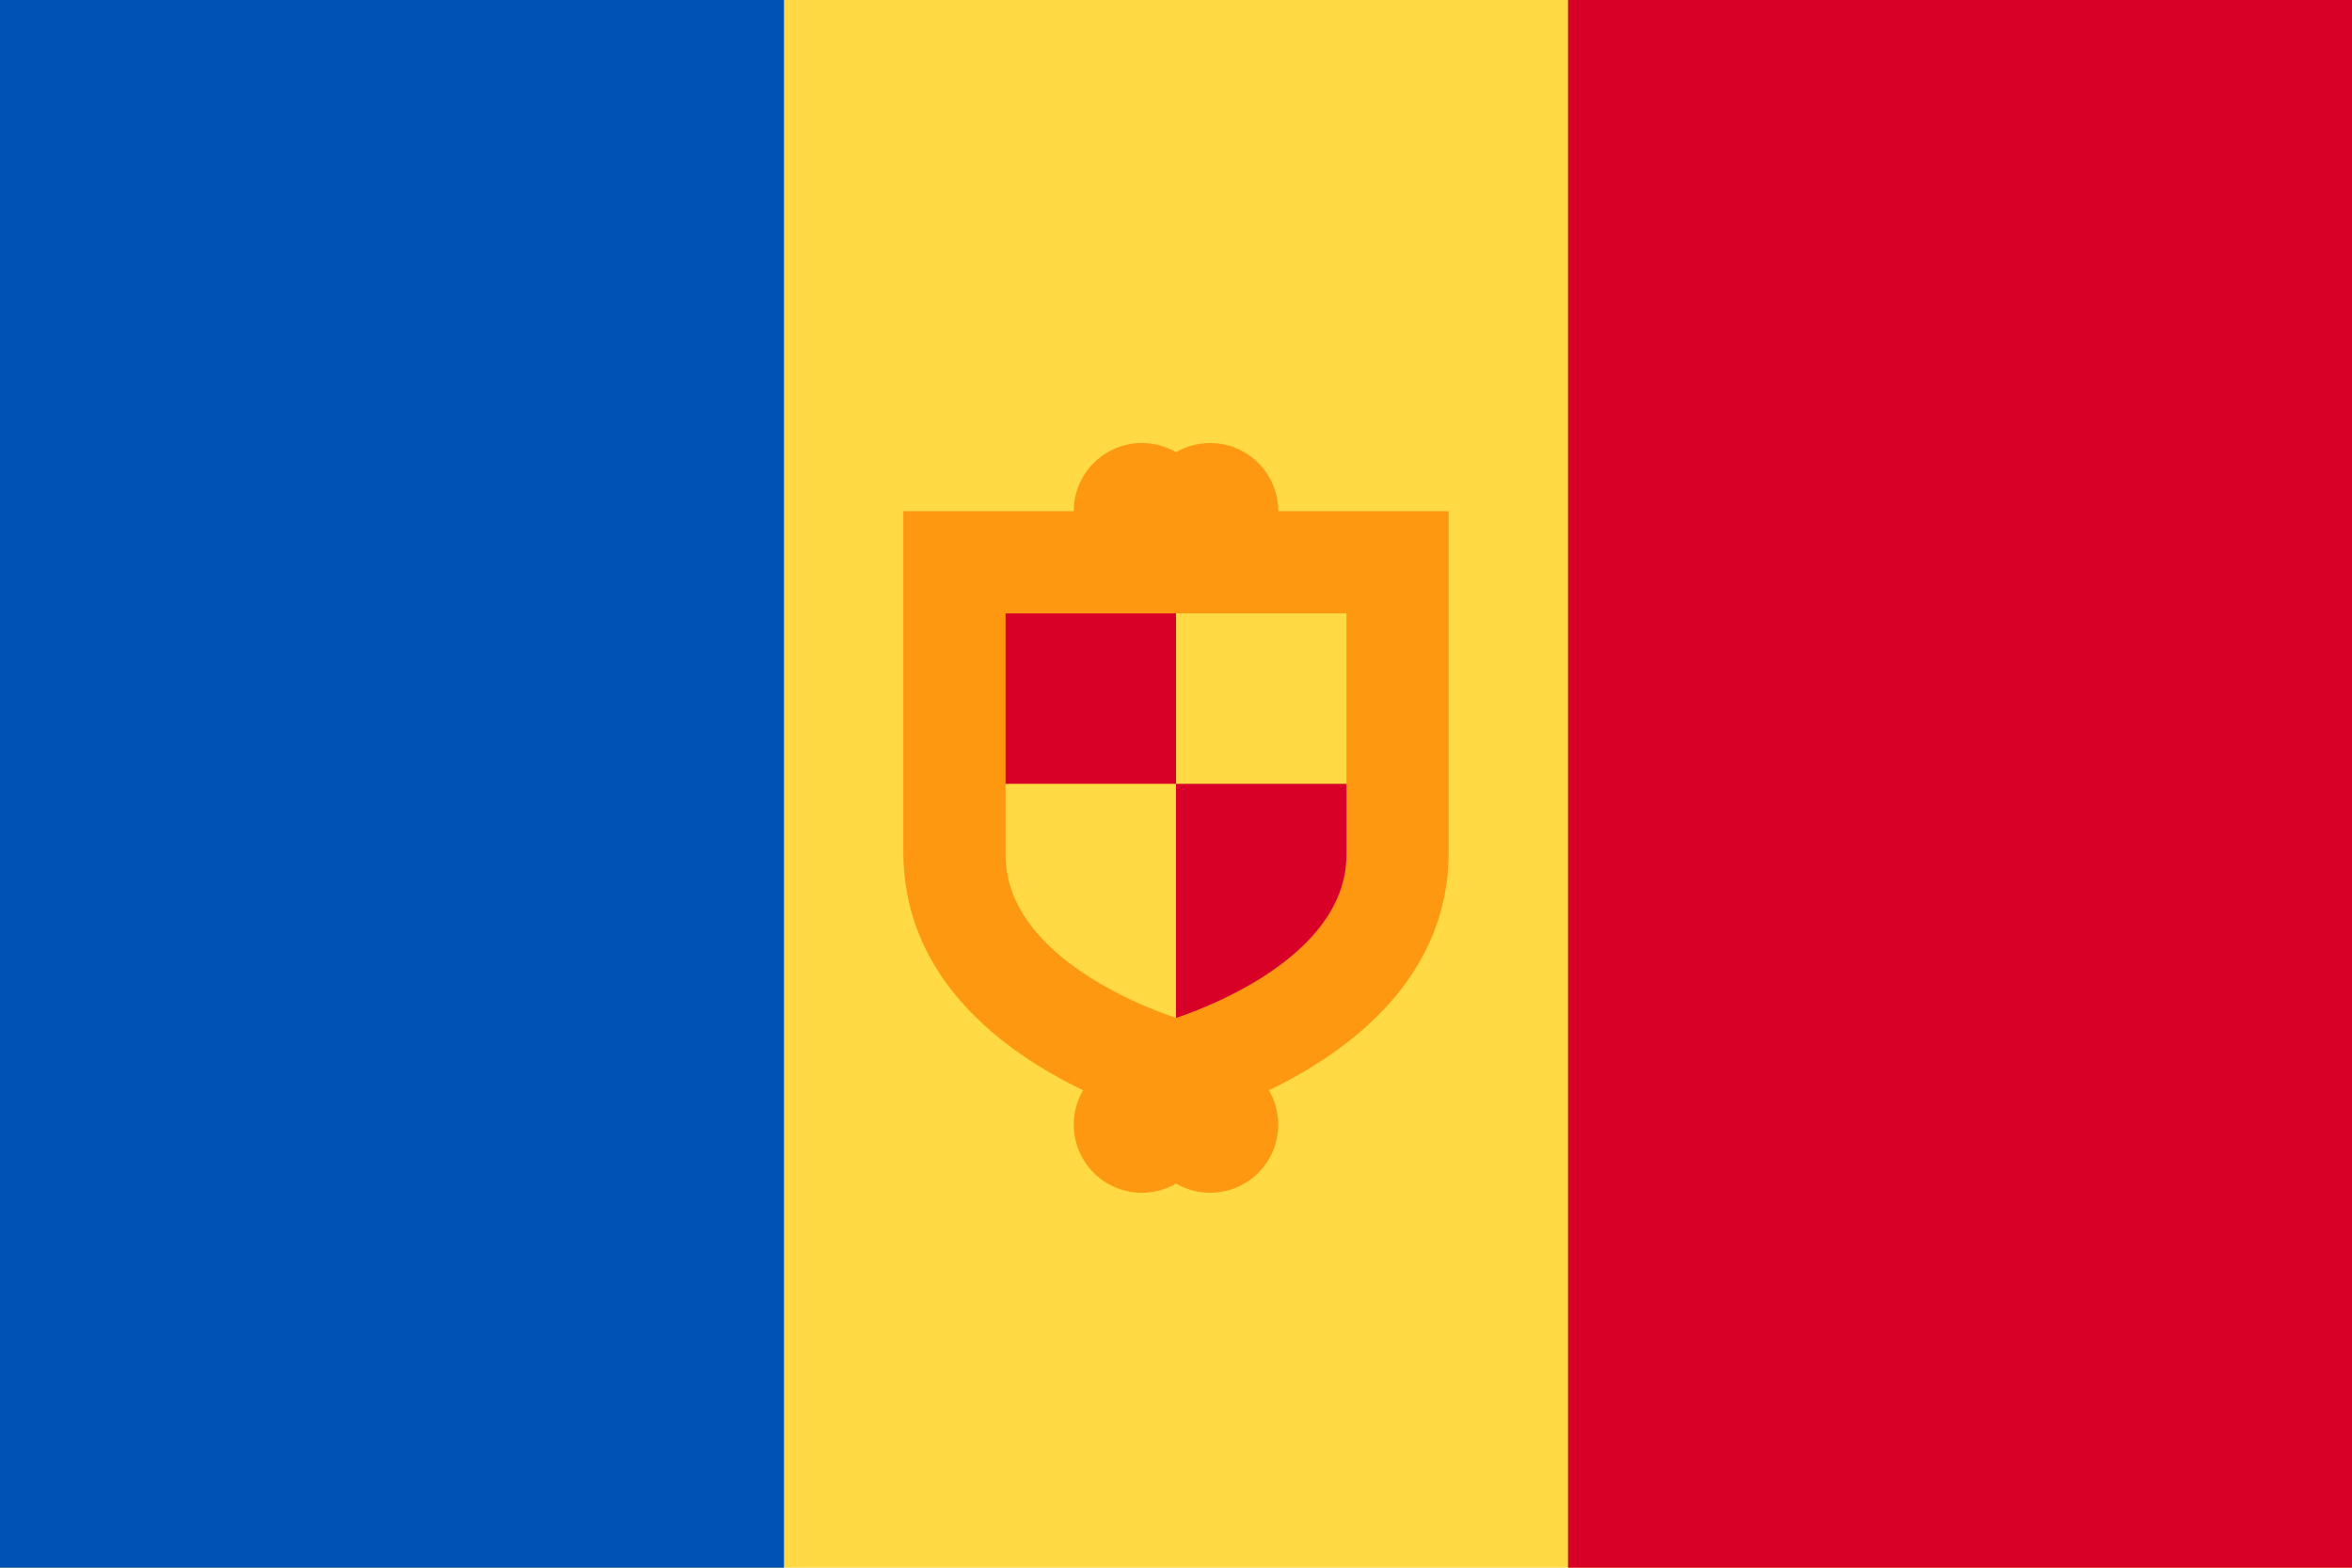
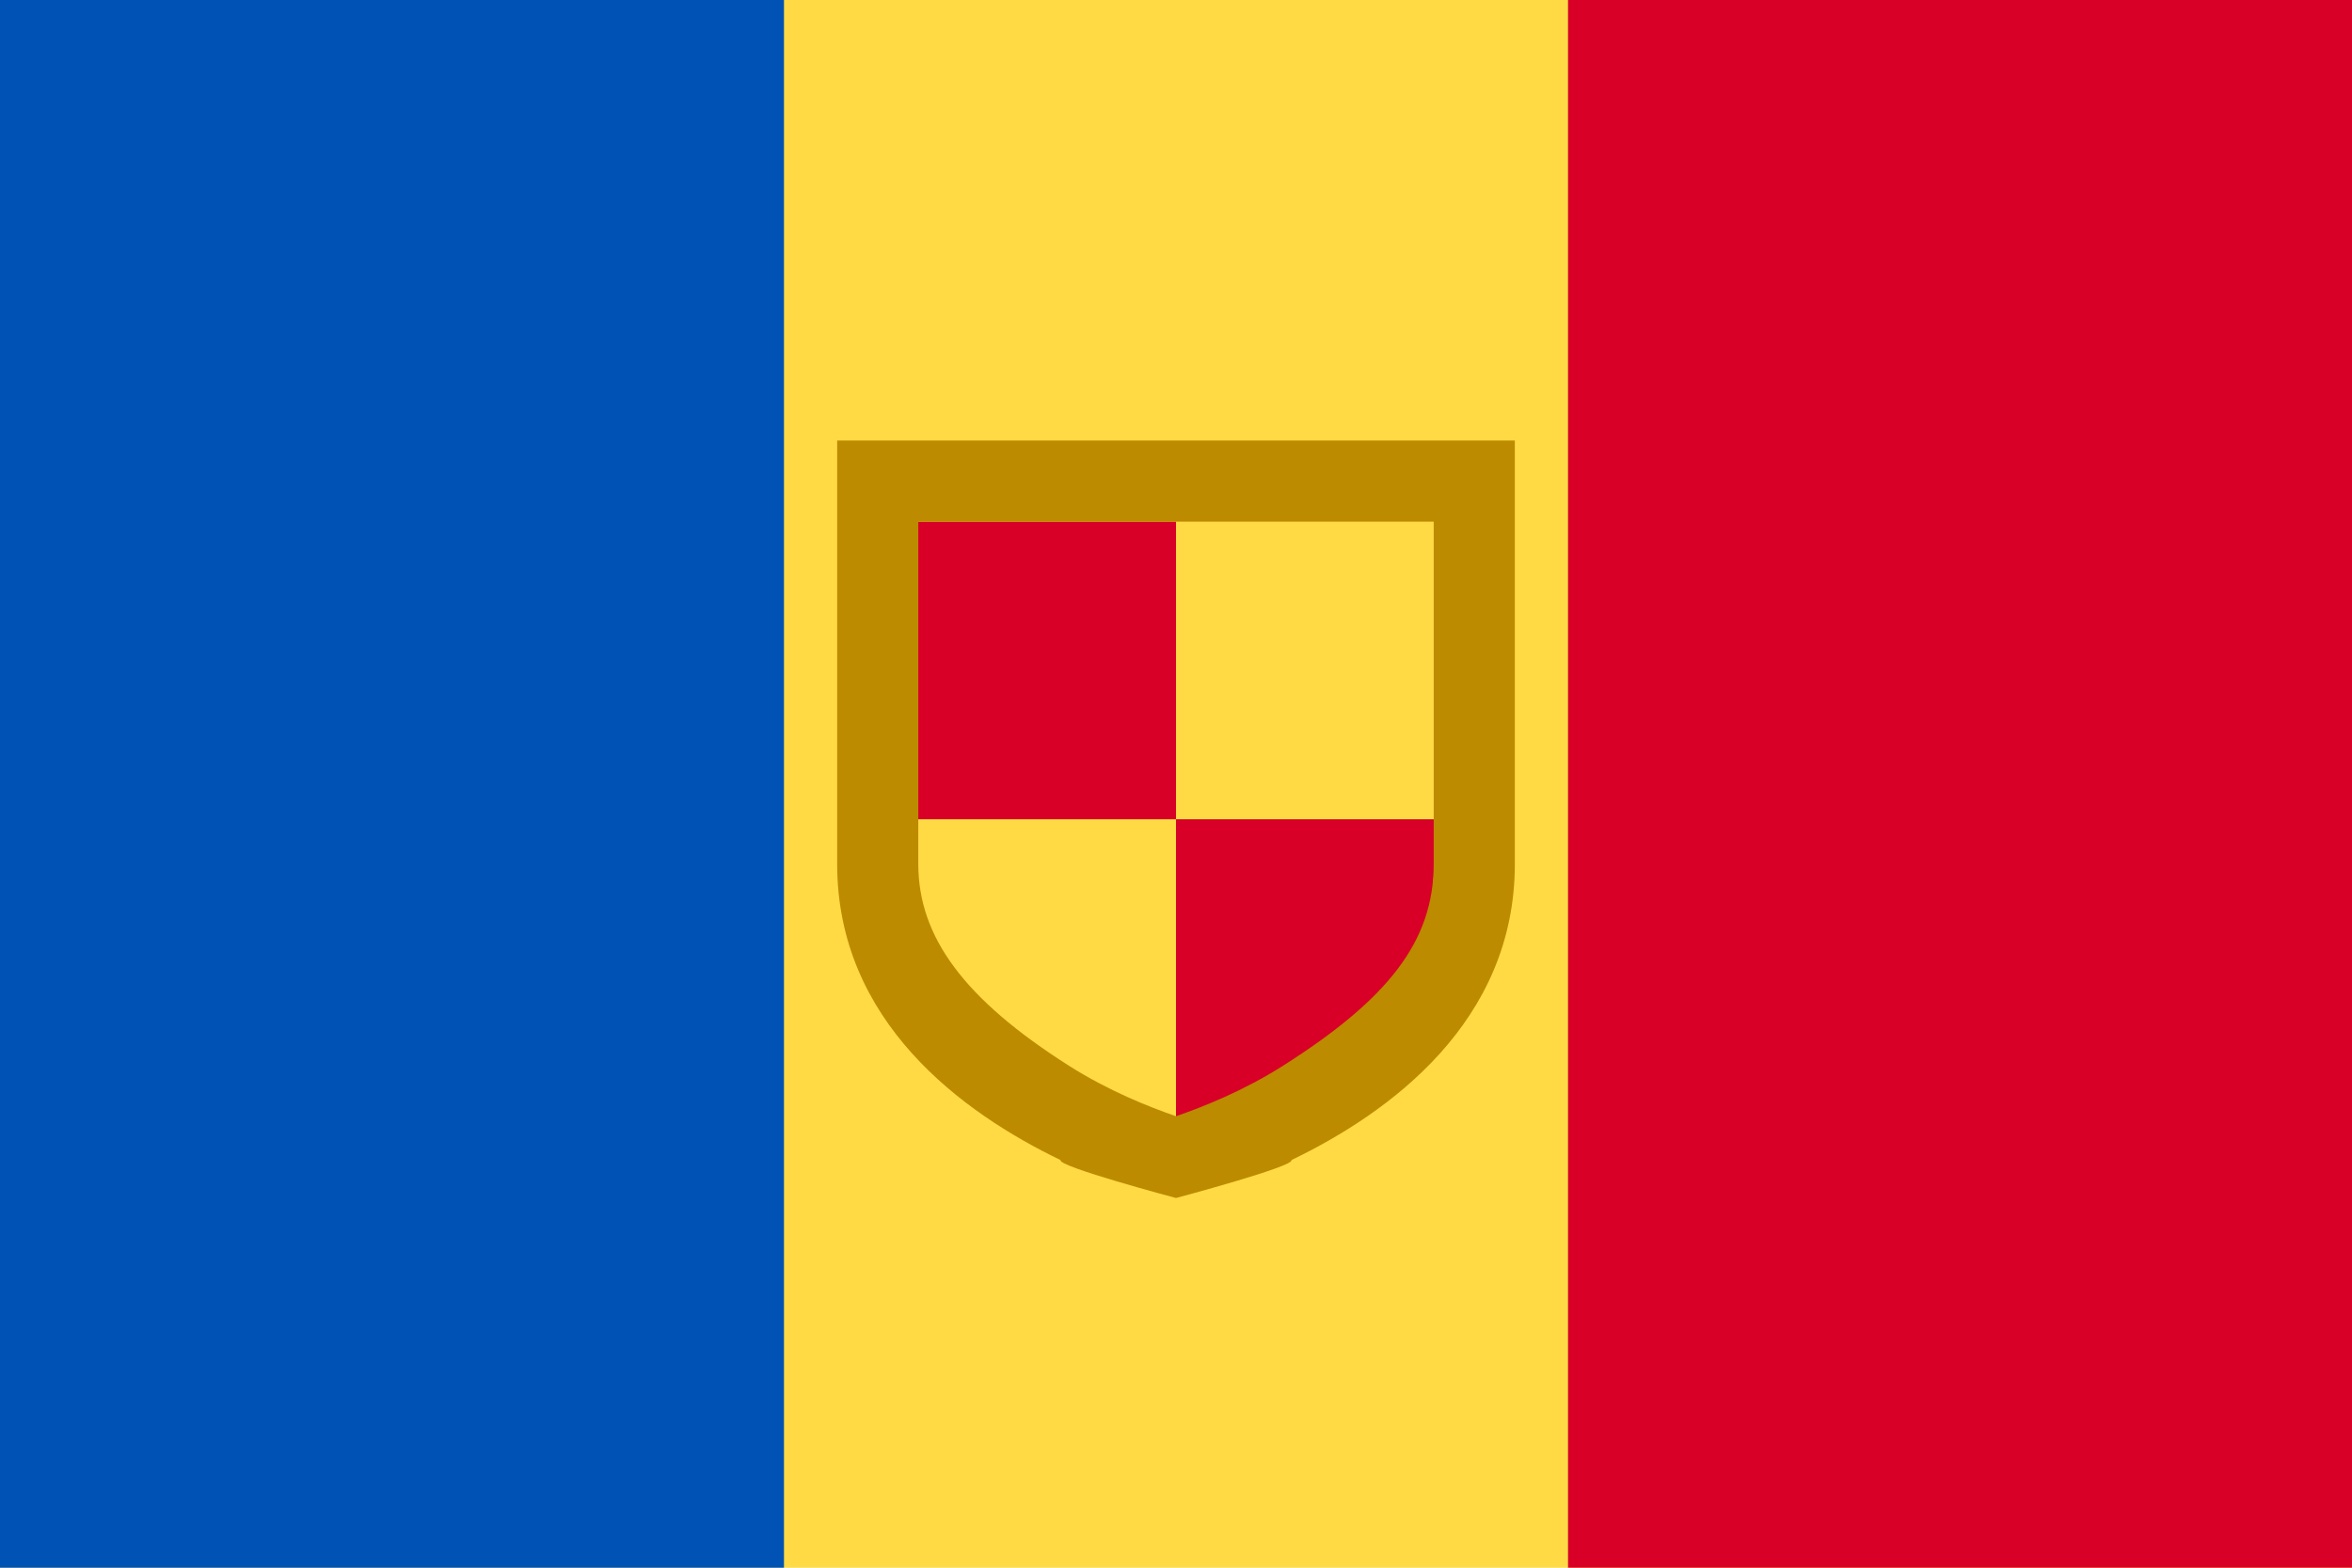
- <svg xmlns="http://www.w3.org/2000/svg" version="1.1" viewBox="0 85.333 512 341.333">
-   <rect y="85.331" fill="#FFDA44" width="512" height="341.337" />
-   <rect y="85.331" fill="#0052B4" width="170.663" height="341.337" />
-   <g>
-     <rect x="341.337" y="85.331" fill="#D80027" width="170.663" height="341.337" />
-     <path fill="#D80027" d="M256,315.356c0-27.234,0-59.362,0-59.362h44.522v22.261c0,3.868-7.421,18.038-25.735,29.682   C267.849,312.348,260.669,313.766,256,315.356z" />
-     <rect x="211.478" y="211.473" fill="#D80027" width="44.522" height="44.522" />
-   </g>
-   <path fill="#FF9811" d="M278.261,196.632c0-8.196-6.645-14.84-14.84-14.84c-2.707,0-5.236,0.736-7.421,2.001  c-2.185-1.266-4.714-2.001-7.421-2.001c-8.195,0-14.84,6.644-14.84,14.84h-37.101v74.202c0,27.624,21.938,43.599,39.14,51.88  c-1.288,2.198-2.039,4.75-2.039,7.483c0,8.196,6.645,14.84,14.84,14.84c2.707,0,5.236-0.736,7.421-2.001  c2.185,1.266,4.714,2.001,7.421,2.001c8.195,0,14.84-6.644,14.84-14.84c0-2.733-0.751-5.284-2.04-7.483  c17.203-8.281,39.141-24.257,39.141-51.88v-74.202L278.261,196.632L278.261,196.632z M293.101,270.835  c0,3.868,0,15.635-18.314,27.279c-6.936,4.411-14.118,7.27-18.787,8.861c-4.669-1.591-11.849-4.45-18.787-8.861  c-18.314-11.644-18.314-23.411-18.314-27.278v-51.941h74.203v51.941H293.101z" />
+ <svg xmlns="http://www.w3.org/2000/svg" version="1.1" viewBox="0 0 512 341.33">
+   <rect y="0" fill="#FFDA44" width="512" height="341.34" />
+   <rect y="0" fill="#0052B4" width="170.66" height="341.34" />
+   <rect x="341.34" y="0" fill="#D80027" width="170.66" height="341.34" />
+   <rect x="198.92" y="113.58" fill="#D80027" width="57.08" height="64.8" />
+   <polygon fill="#D80027" points="309.16,228.68 256,243.18 256,178.38 313.08,178.38 " />
+   <path fill="#BC8B00" d="M182.24,95.92v92.2c0,34.32,27.26,54.17,48.63,64.46c-0.8,1.37,25.13,8.26,25.13,8.26s25.93-6.9,25.13-8.26  c21.38-10.29,48.63-30.14,48.63-64.46v-92.2L182.24,95.92z M312.1,188.12c0,16.88-10,29.43-32.76,43.9  c-8.62,5.48-17.54,9.03-23.34,11.01c-5.8-1.98-14.72-5.53-23.34-11.01C209.9,217.55,199.9,204,199.9,188.12v-74.54h112.2  L312.1,188.12z" />
</svg>
